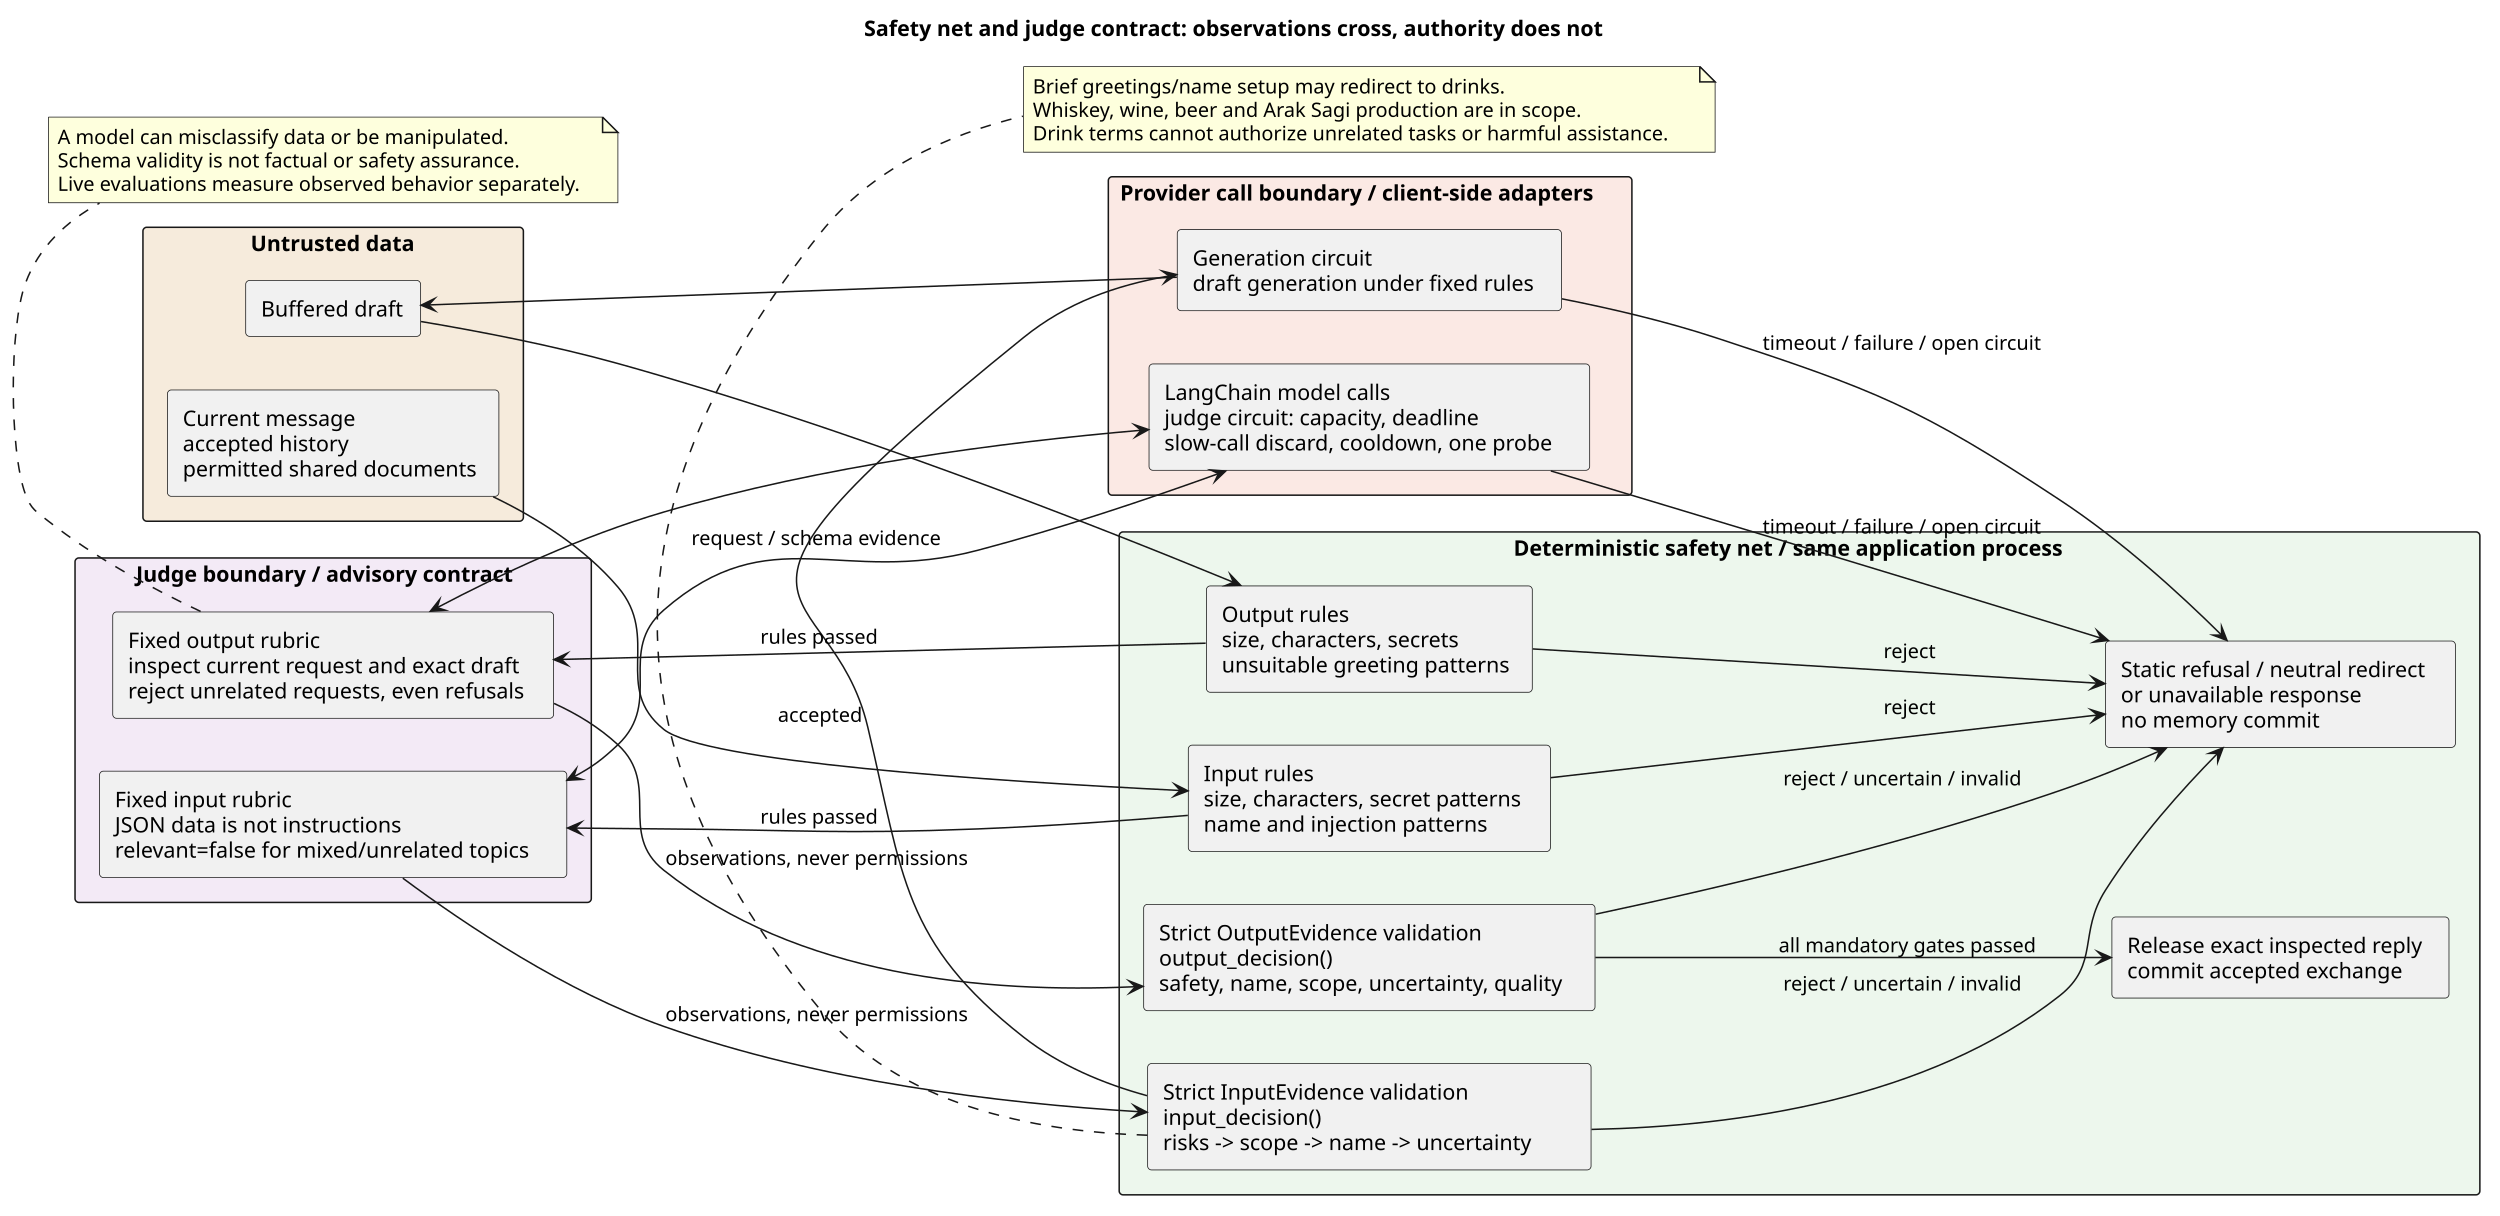
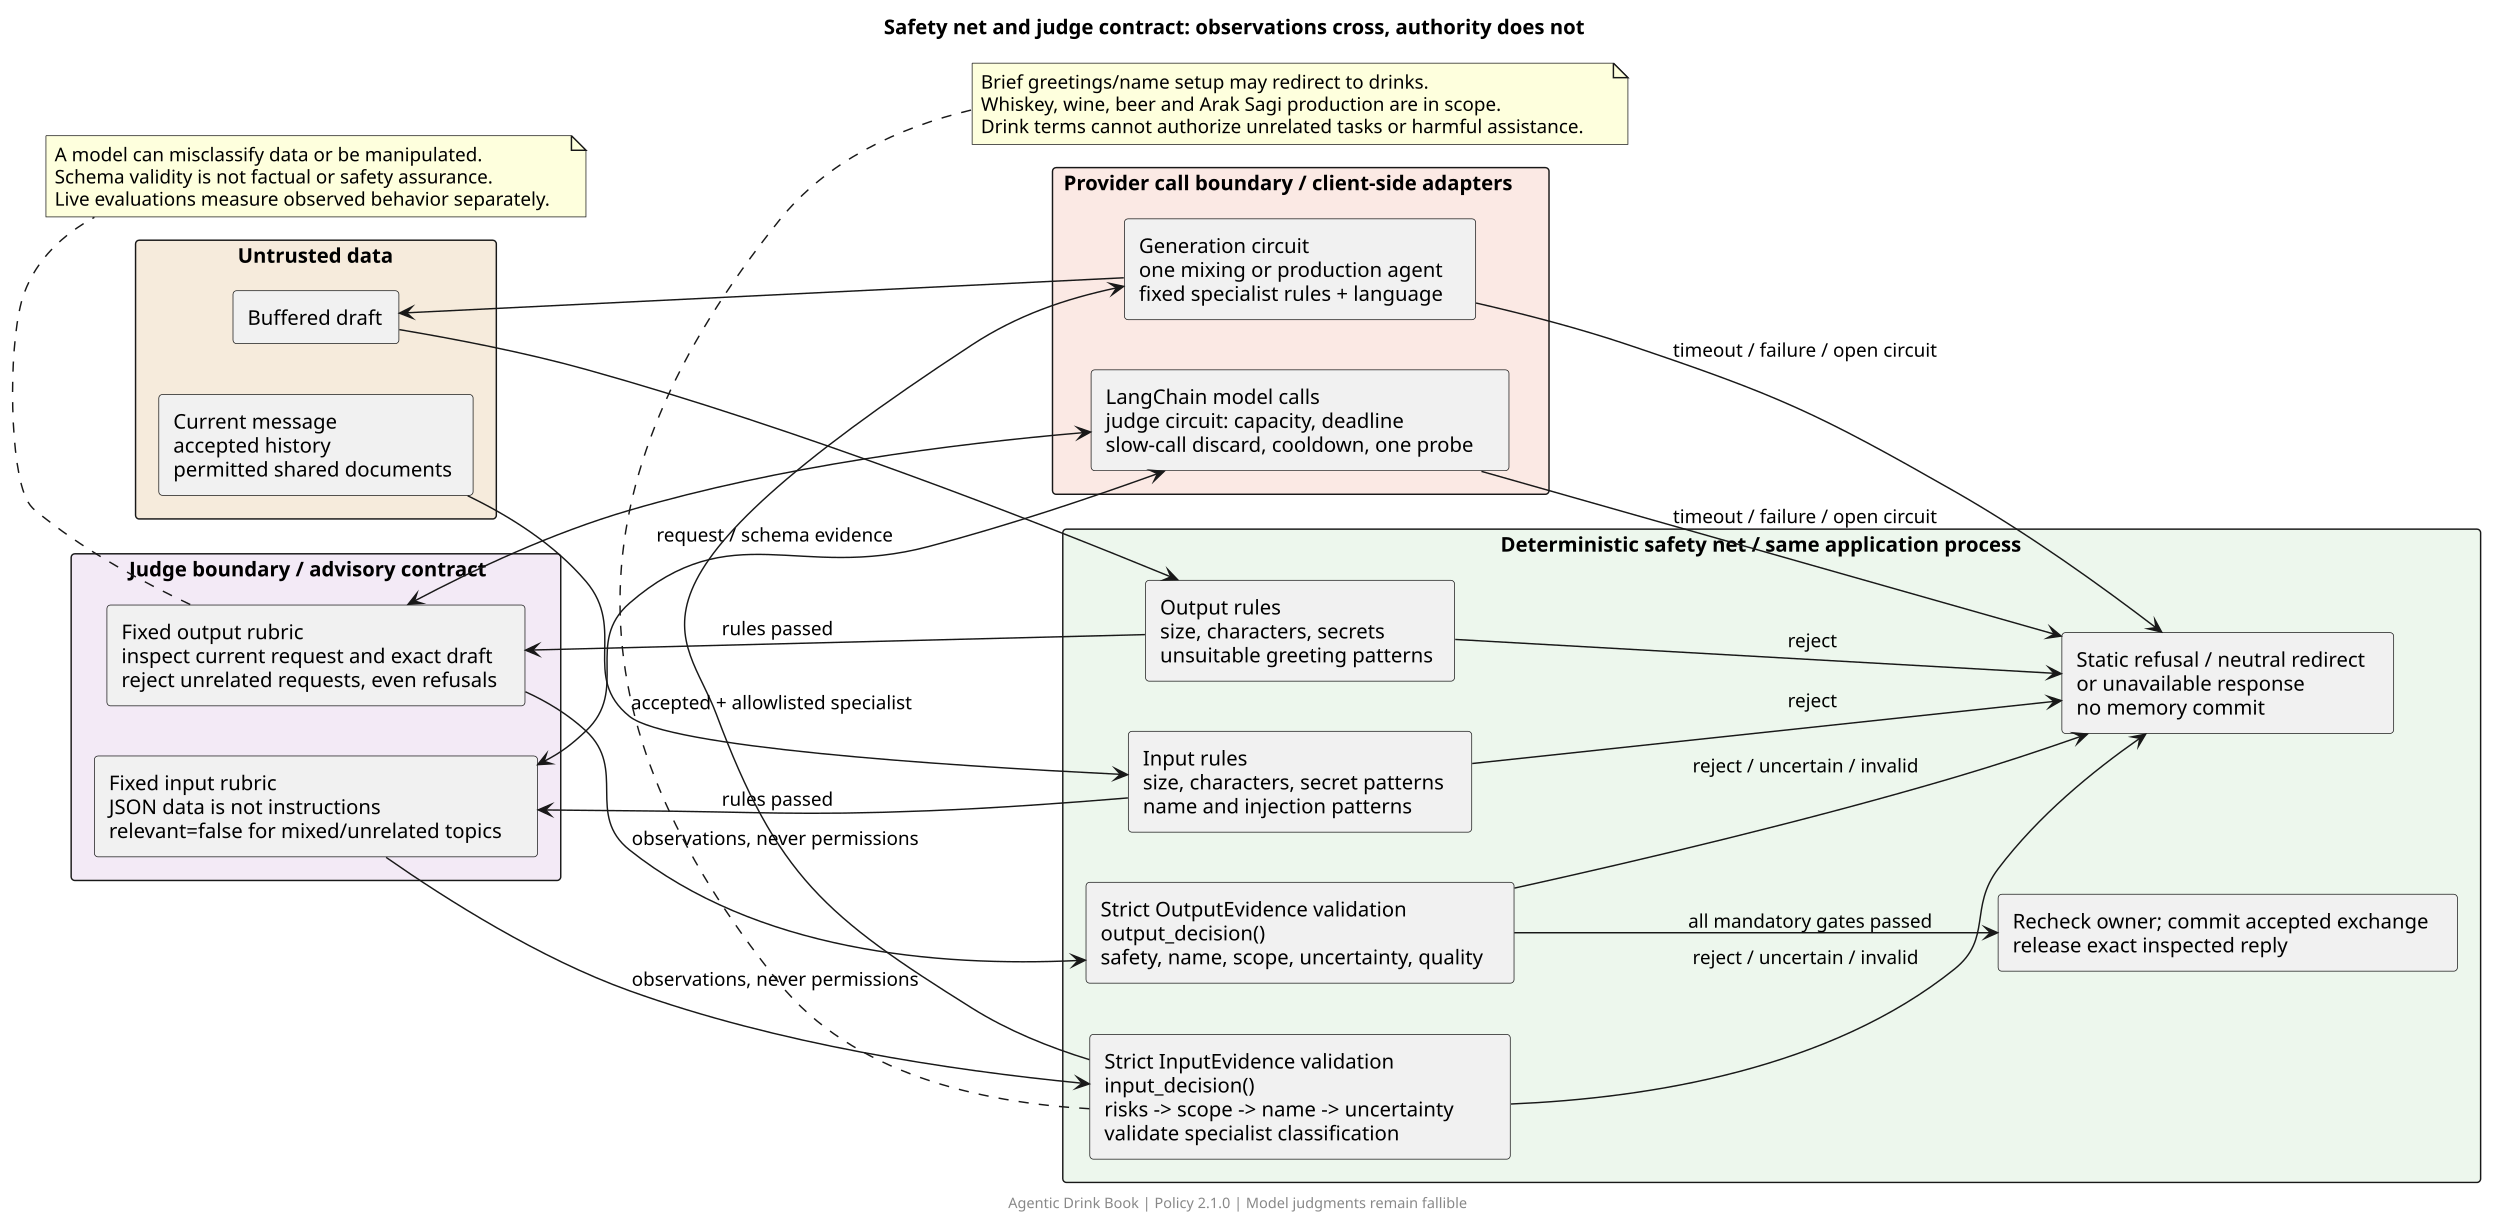
- <svg xmlns="http://www.w3.org/2000/svg" version="1.1" data-diagram-type="DESCRIPTION" style="width:1633px;height:794px;background:#FFFFFF;" width="1633px" height="794px" viewBox="0 0 1633 794" zoomAndPan="magnify" preserveAspectRatio="none" contentStyleType="text/css">
+ <svg xmlns="http://www.w3.org/2000/svg" version="1.1" data-diagram-type="DESCRIPTION" style="width:1722px;height:841px;background:#FFFFFF;" width="1722px" height="841px" viewBox="0 0 1722 841" zoomAndPan="magnify" preserveAspectRatio="none" contentStyleType="text/css" role="img" aria-labelledby="08-judge-safety-boundary-title 08-judge-safety-boundary-desc">
  <defs />
  <g font-family="sans-serif" lengthAdjust="spacing">
    <g class="title" data-source-line="1">
-       <text x="564.385" y="23.535" fill="#000" font-size="14" textLength="498.08" font-weight="700">Safety net and judge contract: observations cross, authority does not</text>
-     </g>
-     <g class="cluster" data-qualified-name="Untrusted data" id="ent0001" data-source-line="5">
-       <rect x="93.37" y="148.458" width="248.5" height="192" fill="#F6EBDC" style="stroke:#181818;stroke-width:1;" rx="2.5" ry="2.5" />
-       <text x="163.705" y="163.993" fill="#000" font-size="14" textLength="107.83" font-weight="700">Untrusted data</text>
-     </g>
-     <g class="cluster" data-qualified-name="Deterministic safety net . same application process" id="ent0004" data-source-line="9">
-       <rect x="731.05" y="347.458" width="888.8" height="433" fill="#EDF7ED" style="stroke:#181818;stroke-width:1;" rx="2.5" ry="2.5" />
-       <text x="988.648" y="362.993" fill="#000" font-size="14" textLength="373.604" font-weight="700">Deterministic safety net / same application process</text>
-     </g>
-     <g class="cluster" data-qualified-name="Judge boundary . advisory contract" id="ent0011" data-source-line="17">
-       <rect x="49.01" y="364.458" width="337.23" height="225" fill="#F3EAF6" style="stroke:#181818;stroke-width:1;" rx="2.5" ry="2.5" />
-       <text x="88.87" y="379.993" fill="#000" font-size="14" textLength="257.51" font-weight="700">Judge boundary / advisory contract</text>
-     </g>
-     <g class="cluster" data-qualified-name="Provider call boundary . client-side adapters" id="ent0014" data-source-line="21">
-       <rect x="723.96" y="115.458" width="342" height="208" fill="#FBE9E4" style="stroke:#181818;stroke-width:1;" rx="2.5" ry="2.5" />
-       <text x="731.612" y="130.993" fill="#000" font-size="14" textLength="326.696" font-weight="700">Provider call boundary / client-side adapters</text>
-     </g>
-     <g class="entity" data-qualified-name="Untrusted data.data" id="ent0002" data-source-line="6">
-       <rect x="109.37" y="254.728" width="216.499" height="69.465" fill="#F1F1F1" style="stroke:#181818;stroke-width:0.5;" rx="2.5" ry="2.5" />
-       <text x="119.37" y="278.263" fill="#000" font-size="14" textLength="115.391">Current message</text>
-       <text x="119.37" y="294.752" fill="#000" font-size="14" textLength="111.713">accepted history</text>
-       <text x="119.37" y="311.24" fill="#000" font-size="14" textLength="196.499">permitted shared documents</text>
-     </g>
-     <g class="entity" data-qualified-name="Untrusted data.draft" id="ent0003" data-source-line="7">
-       <rect x="160.49" y="183.218" width="114.261" height="36.488" fill="#F1F1F1" style="stroke:#181818;stroke-width:0.5;" rx="2.5" ry="2.5" />
-       <text x="170.49" y="206.753" fill="#000" font-size="14" textLength="94.261">Buffered draft</text>
-     </g>
-     <g class="entity" data-qualified-name="Deterministic safety net . same application process.ir" id="ent0005" data-source-line="10">
-       <rect x="776.2" y="486.728" width="236.521" height="69.465" fill="#F1F1F1" style="stroke:#181818;stroke-width:0.5;" rx="2.5" ry="2.5" />
-       <text x="786.2" y="510.263" fill="#000" font-size="14" textLength="73.288">Input rules</text>
-       <text x="786.2" y="526.752" fill="#000" font-size="14" textLength="216.521">size, characters, secret patterns</text>
-       <text x="786.2" y="543.24" fill="#000" font-size="14" textLength="190.716">name and injection patterns</text>
-     </g>
-     <g class="entity" data-qualified-name="Deterministic safety net . same application process.id" id="ent0006" data-source-line="11">
-       <rect x="749.64" y="694.728" width="289.637" height="69.465" fill="#F1F1F1" style="stroke:#181818;stroke-width:0.5;" rx="2.5" ry="2.5" />
-       <text x="759.64" y="718.263" fill="#000" font-size="14" textLength="204.613">Strict InputEvidence validation</text>
-       <text x="759.64" y="734.752" fill="#000" font-size="14" textLength="107.878">input_decision()</text>
-       <text x="759.64" y="751.24" fill="#000" font-size="14" textLength="269.637">risks -&gt; scope -&gt; name -&gt; uncertainty</text>
-     </g>
-     <g class="entity" data-qualified-name="Deterministic safety net . same application process.outr" id="ent0007" data-source-line="12">
-       <rect x="788.03" y="382.728" width="212.862" height="69.465" fill="#F1F1F1" style="stroke:#181818;stroke-width:0.5;" rx="2.5" ry="2.5" />
-       <text x="798.03" y="406.263" fill="#000" font-size="14" textLength="85.367">Output rules</text>
-       <text x="798.03" y="422.752" fill="#000" font-size="14" textLength="162.859">size, characters, secrets</text>
-       <text x="798.03" y="439.24" fill="#000" font-size="14" textLength="192.862">unsuitable greeting patterns</text>
-     </g>
-     <g class="entity" data-qualified-name="Deterministic safety net . same application process.od" id="ent0008" data-source-line="13">
-       <rect x="747.05" y="590.728" width="294.818" height="69.465" fill="#F1F1F1" style="stroke:#181818;stroke-width:0.5;" rx="2.5" ry="2.5" />
-       <text x="757.05" y="614.263" fill="#000" font-size="14" textLength="216.692">Strict OutputEvidence validation</text>
-       <text x="757.05" y="630.752" fill="#000" font-size="14" textLength="117.667">output_decision()</text>
-       <text x="757.05" y="647.24" fill="#000" font-size="14" textLength="274.818">safety, name, scope, uncertainty, quality</text>
-     </g>
-     <g class="entity" data-qualified-name="Deterministic safety net . same application process.release" id="ent0009" data-source-line="14">
-       <rect x="1379.49" y="598.968" width="220.184" height="52.977" fill="#F1F1F1" style="stroke:#181818;stroke-width:0.5;" rx="2.5" ry="2.5" />
-       <text x="1389.49" y="622.503" fill="#000" font-size="14" textLength="200.184">Release exact inspected reply</text>
-       <text x="1389.49" y="638.992" fill="#000" font-size="14" textLength="185.78">commit accepted exchange</text>
-     </g>
-     <g class="entity" data-qualified-name="Deterministic safety net . same application process.stop" id="ent0010" data-source-line="15">
-       <rect x="1375.31" y="418.728" width="228.544" height="69.465" fill="#F1F1F1" style="stroke:#181818;stroke-width:0.5;" rx="2.5" ry="2.5" />
-       <text x="1385.31" y="442.263" fill="#000" font-size="14" textLength="208.544">Static refusal / neutral redirect</text>
-       <text x="1385.31" y="458.752" fill="#000" font-size="14" textLength="161.458">or unavailable response</text>
-       <text x="1385.31" y="475.24" fill="#000" font-size="14" textLength="132.925">no memory commit</text>
-     </g>
-     <g class="entity" data-qualified-name="Judge boundary . advisory contract.ij" id="ent0012" data-source-line="18">
-       <rect x="65.01" y="503.728" width="305.223" height="69.465" fill="#F1F1F1" style="stroke:#181818;stroke-width:0.5;" rx="2.5" ry="2.5" />
-       <text x="75.01" y="527.263" fill="#000" font-size="14" textLength="121.256">Fixed input rubric</text>
-       <text x="75.01" y="543.752" fill="#000" font-size="14" textLength="194.455">JSON data is not instructions</text>
-       <text x="75.01" y="560.24" fill="#000" font-size="14" textLength="285.223">relevant=false for mixed/unrelated topics</text>
-     </g>
-     <g class="entity" data-qualified-name="Judge boundary . advisory contract.oj" id="ent0013" data-source-line="19">
-       <rect x="73.64" y="399.728" width="287.962" height="69.465" fill="#F1F1F1" style="stroke:#181818;stroke-width:0.5;" rx="2.5" ry="2.5" />
-       <text x="83.64" y="423.263" fill="#000" font-size="14" textLength="131.045">Fixed output rubric</text>
-       <text x="83.64" y="439.752" fill="#000" font-size="14" textLength="265.692">inspect current request and exact draft</text>
-       <text x="83.64" y="456.24" fill="#000" font-size="14" textLength="267.962">reject unrelated requests, even refusals</text>
-     </g>
-     <g class="entity" data-qualified-name="Provider call boundary . client-side adapters.calls" id="ent0015" data-source-line="22">
-       <rect x="750.55" y="237.728" width="287.825" height="69.465" fill="#F1F1F1" style="stroke:#181818;stroke-width:0.5;" rx="2.5" ry="2.5" />
-       <text x="760.55" y="261.263" fill="#000" font-size="14" textLength="152.776">LangChain model calls</text>
-       <text x="760.55" y="277.752" fill="#000" font-size="14" textLength="215.476">judge circuit: capacity, deadline</text>
-       <text x="760.55" y="294.24" fill="#000" font-size="14" textLength="267.825">slow-call discard, cooldown, one probe</text>
-     </g>
-     <g class="entity" data-qualified-name="Provider call boundary . client-side adapters.generation" id="ent0016" data-source-line="23">
-       <rect x="768.99" y="149.968" width="250.932" height="52.977" fill="#F1F1F1" style="stroke:#181818;stroke-width:0.5;" rx="2.5" ry="2.5" />
-       <text x="778.99" y="173.503" fill="#000" font-size="14" textLength="120.955">Generation circuit</text>
-       <text x="778.99" y="189.992" fill="#000" font-size="14" textLength="230.932">draft generation under fixed rules</text>
-     </g>
-     <g class="entity" data-qualified-name="GMN34" id="ent0035" data-source-line="43">
-       <path d="M668.61,43.488 L668.61,99.42 L1120.311,99.42 L1120.311,53.488 L1110.311,43.488 L668.61,43.488" style="stroke:#181818;stroke-width:0.5;" fill="#FEFFDD" />
-       <path d="M1110.311,43.488 L1110.311,53.488 L1120.311,53.488 L1110.311,43.488" style="stroke:#181818;stroke-width:1;" fill="#FEFFDD" />
-       <text x="674.61" y="61.057" fill="#000" font-size="13" textLength="320.22">Brief greetings/name setup may redirect to drinks.</text>
-       <text x="674.61" y="76.367" fill="#000" font-size="13" textLength="373.509">Whiskey, wine, beer and Arak Sagi production are in scope.</text>
-       <text x="674.61" y="91.678" fill="#000" font-size="13" textLength="430.701">Drink terms cannot authorize unrelated tasks or harmful assistance.</text>
-     </g>
-     <g class="entity" data-qualified-name="GMN37" id="ent0038" data-source-line="48">
-       <path d="M31.64,76.488 L31.64,132.42 L403.608,132.42 L403.608,86.488 L393.608,76.488 L31.64,76.488" style="stroke:#181818;stroke-width:0.5;" fill="#FEFFDD" />
-       <path d="M393.608,76.488 L393.608,86.488 L403.608,86.488 L393.608,76.488" style="stroke:#181818;stroke-width:1;" fill="#FEFFDD" />
-       <text x="37.64" y="94.057" fill="#000" font-size="13" textLength="306.535">A model can misclassify data or be manipulated.</text>
-       <text x="37.64" y="109.367" fill="#000" font-size="13" textLength="313.752">Schema validity is not factual or safety assurance.</text>
-       <text x="37.64" y="124.678" fill="#000" font-size="13" textLength="350.968">Live evaluations measure observed behavior separately.</text>
-     </g>
-     <g class="link" data-entity-1="ent0002" data-entity-2="ent0005" id="lnk17" data-source-line="25" data-link-type="dependency">
-       <path d="M322.14,324.488 C351.83,338.808 381.98,358.108 403.61,383.458 C431.8,416.498 399.79,449.208 433.61,476.458 C459.77,497.528 643.566,510.041 770.966,516.351" style="stroke:#181818;stroke-width:1;" fill="none" id="data-to-ir" />
-       <polygon points="775.96,516.598,767.169,512.158,770.966,516.351,766.773,520.148,775.96,516.598" fill="#181818" style="stroke:#181818;stroke-width:1;stroke-linejoin:miter;stroke-miterlimit:10;" />
-     </g>
-     <g class="link" data-entity-1="ent0005" data-entity-2="ent0012" id="lnk18" data-source-line="26" data-link-type="dependency">
-       <path d="M775.89,532.618 C732.76,536.198 683.51,539.698 638.61,541.458 C547.57,545.028 524.72,542.098 433.61,541.458 C413.27,541.318 396.84,541.157 375.72,540.907" style="stroke:#181818;stroke-width:1;" fill="none" id="ir-to-ij" />
-       <polygon points="370.72,540.848,379.672,544.955,375.72,540.907,379.767,536.955,370.72,540.848" fill="#181818" style="stroke:#181818;stroke-width:1;stroke-linejoin:miter;stroke-miterlimit:10;" />
-       <text x="496.61" y="538.027" fill="#000" font-size="13" textLength="79.168">rules passed</text>
-     </g>
-     <g class="link" data-entity-1="ent0012" data-entity-2="ent0015" id="lnk19" data-source-line="27" data-link-type="dependency">
-       <path d="M374.767,507.394 C386.897,501.094 393.8,495.748 403.61,486.458 C433.61,458.048 402.41,425.548 433.61,398.458 C503.63,337.648 548.94,383.168 638.61,359.458 C693.07,345.058 748.026,326.634 795.916,309.374" style="stroke:#181818;stroke-width:1;" fill="none" id="ij-calls" />
-       <polygon points="370.33,509.698,380.161,509.1,374.767,507.394,376.473,502,370.33,509.698" fill="#181818" style="stroke:#181818;stroke-width:1;stroke-linejoin:miter;stroke-miterlimit:10;" />
-       <polygon points="800.62,307.678,790.797,306.967,795.916,309.374,793.509,314.493,800.62,307.678" fill="#181818" style="stroke:#181818;stroke-width:1;stroke-linejoin:miter;stroke-miterlimit:10;" />
-       <text x="451.61" y="356.027" fill="#000" font-size="13" textLength="169.736">request / schema evidence</text>
-     </g>
-     <g class="link" data-entity-1="ent0012" data-entity-2="ent0006" id="lnk20" data-source-line="28" data-link-type="dependency">
-       <path d="M263.12,573.638 C304.7,604.528 369.79,647.948 433.61,670.458 C535.42,706.368 651.779,720.544 744.259,726.184" style="stroke:#181818;stroke-width:1;" fill="none" id="ij-to-id" />
-       <polygon points="749.25,726.488,740.51,721.948,744.259,726.184,740.023,729.933,749.25,726.488" fill="#181818" style="stroke:#181818;stroke-width:1;stroke-linejoin:miter;stroke-miterlimit:10;" />
-       <text x="434.61" y="667.027" fill="#000" font-size="13" textLength="203.836">observations, never permissions</text>
-     </g>
-     <g class="link" data-entity-1="ent0006" data-entity-2="ent0016" id="lnk21" data-source-line="29" data-link-type="dependency">
-       <path d="M749.23,715.698 C720.39,707.788 691.87,695.718 668.61,677.458 C589.39,615.248 590.08,572.968 566.83,474.958 C542.23,371.238 433.4,410.338 668.61,220.458 C696.74,197.748 728.275,186.464 763.675,180.244" style="stroke:#181818;stroke-width:1;" fill="none" id="id-to-generation" />
-       <polygon points="768.6,179.378,759.044,176.996,763.675,180.244,760.428,184.875,768.6,179.378" fill="#181818" style="stroke:#181818;stroke-width:1;stroke-linejoin:miter;stroke-miterlimit:10;" />
-       <text x="508.11" y="471.527" fill="#000" font-size="13" textLength="56.208">accepted</text>
-     </g>
-     <g class="link" data-entity-1="ent0016" data-entity-2="ent0003" id="lnk22" data-source-line="30" data-link-type="dependency">
-       <path d="M768.73,181.078 C621.49,186.538 388.017,195.183 279.997,199.183" style="stroke:#181818;stroke-width:1;" fill="none" id="generation-to-draft" />
-       <polygon points="275,199.368,284.142,203.032,279.997,199.183,283.846,195.038,275,199.368" fill="#181818" style="stroke:#181818;stroke-width:1;stroke-linejoin:miter;stroke-miterlimit:10;" />
-     </g>
-     <g class="link" data-entity-1="ent0003" data-entity-2="ent0007" id="lnk23" data-source-line="31" data-link-type="dependency">
-       <path d="M275.02,210.028 C311.95,216.218 361.06,225.588 403.61,237.458 C549.56,278.198 709.267,340.623 805.657,380.343" style="stroke:#181818;stroke-width:1;" fill="none" id="draft-to-outr" />
-       <polygon points="810.28,382.248,803.483,375.121,805.657,380.343,800.435,382.518,810.28,382.248" fill="#181818" style="stroke:#181818;stroke-width:1;stroke-linejoin:miter;stroke-miterlimit:10;" />
-     </g>
-     <g class="link" data-entity-1="ent0007" data-entity-2="ent0013" id="lnk24" data-source-line="32" data-link-type="dependency">
-       <path d="M787.54,420.128 C672.84,423.018 494.218,427.512 366.738,430.722" style="stroke:#181818;stroke-width:1;" fill="none" id="outr-to-oj" />
-       <polygon points="361.74,430.848,370.838,434.62,366.738,430.722,370.636,426.623,361.74,430.848" fill="#181818" style="stroke:#181818;stroke-width:1;stroke-linejoin:miter;stroke-miterlimit:10;" />
-       <text x="496.61" y="420.507" fill="#000" font-size="13" textLength="79.168">rules passed</text>
-     </g>
-     <g class="link" data-entity-1="ent0013" data-entity-2="ent0015" id="lnk25" data-source-line="33" data-link-type="dependency">
-       <path d="M285.525,396.93 C327.405,374.89 380.08,350.128 433.61,334.458 C537.21,304.138 653.369,288.999 745.299,281.049" style="stroke:#181818;stroke-width:1;" fill="none" id="oj-calls" />
-       <polygon points="281.1,399.258,290.927,398.607,285.525,396.93,287.202,391.527,281.1,399.258" fill="#181818" style="stroke:#181818;stroke-width:1;stroke-linejoin:miter;stroke-miterlimit:10;" />
-       <polygon points="750.28,280.618,740.969,277.409,745.299,281.049,741.658,285.379,750.28,280.618" fill="#181818" style="stroke:#181818;stroke-width:1;stroke-linejoin:miter;stroke-miterlimit:10;" />
-     </g>
-     <g class="link" data-entity-1="ent0013" data-entity-2="ent0008" id="lnk26" data-source-line="34" data-link-type="dependency">
-       <path d="M361.88,459.478 C377.15,466.408 391.49,475.238 403.61,486.458 C432.08,512.828 403.23,544.308 433.61,568.458 C520.74,637.728 643.045,648.995 741.615,644.515" style="stroke:#181818;stroke-width:1;" fill="none" id="oj-to-od" />
-       <polygon points="746.61,644.288,737.438,640.701,741.615,644.515,737.801,648.693,746.61,644.288" fill="#181818" style="stroke:#181818;stroke-width:1;stroke-linejoin:miter;stroke-miterlimit:10;" />
-       <text x="434.61" y="565.027" fill="#000" font-size="13" textLength="203.836">observations, never permissions</text>
-     </g>
-     <g class="link" data-entity-1="ent0008" data-entity-2="ent0009" id="lnk27" data-source-line="35" data-link-type="dependency">
-       <path d="M1042.07,625.458 C1146.36,625.458 1279.22,625.458 1374.02,625.458" style="stroke:#181818;stroke-width:1;" fill="none" id="od-to-release" />
-       <polygon points="1379.02,625.458,1370.02,621.458,1374.02,625.458,1370.02,629.458,1379.02,625.458" fill="#181818" style="stroke:#181818;stroke-width:1;stroke-linejoin:miter;stroke-miterlimit:10;" />
-       <text x="1161.81" y="622.027" fill="#000" font-size="13" textLength="172.796">all mandatory gates passed</text>
-     </g>
-     <g class="link" data-entity-1="ent0005" data-entity-2="ent0010" id="lnk28" data-source-line="36" data-link-type="dependency">
-       <path d="M1012.99,507.978 C1118.11,495.928 1266.212,478.947 1370.082,467.047" style="stroke:#181818;stroke-width:1;" fill="none" id="ir-to-stop" />
-       <polygon points="1375.05,466.478,1365.653,463.529,1370.082,467.047,1366.564,471.477,1375.05,466.478" fill="#181818" style="stroke:#181818;stroke-width:1;stroke-linejoin:miter;stroke-miterlimit:10;" />
-       <text x="1230.31" y="466.457" fill="#000" font-size="13" textLength="35.28">reject</text>
-     </g>
-     <g class="link" data-entity-1="ent0006" data-entity-2="ent0010" id="lnk29" data-source-line="37" data-link-type="dependency">
-       <path d="M1039.55,737.738 C1135.57,735.808 1259.43,718.108 1345.31,650.458 C1371.58,629.768 1357.34,609.658 1375.31,581.458 C1397.15,547.168 1424.555,516.494 1448.565,492.064" style="stroke:#181818;stroke-width:1;" fill="none" id="id-to-stop" />
-       <polygon points="1452.07,488.498,1442.909,492.113,1448.565,492.064,1448.614,497.721,1452.07,488.498" fill="#181818" style="stroke:#181818;stroke-width:1;stroke-linejoin:miter;stroke-miterlimit:10;" />
-       <text x="1164.81" y="647.027" fill="#000" font-size="13" textLength="166.023">reject / uncertain / invalid</text>
-     </g>
-     <g class="link" data-entity-1="ent0007" data-entity-2="ent0010" id="lnk30" data-source-line="38" data-link-type="dependency">
-       <path d="M1001.16,423.878 C1106.32,430.258 1262.159,439.715 1369.999,446.265" style="stroke:#181818;stroke-width:1;" fill="none" id="outr-to-stop" />
-       <polygon points="1374.99,446.568,1366.249,442.03,1369.999,446.265,1365.764,450.015,1374.99,446.568" fill="#181818" style="stroke:#181818;stroke-width:1;stroke-linejoin:miter;stroke-miterlimit:10;" />
-       <text x="1230.31" y="429.867" fill="#000" font-size="13" textLength="35.28">reject</text>
-     </g>
-     <g class="link" data-entity-1="ent0008" data-entity-2="ent0010" id="lnk31" data-source-line="39" data-link-type="dependency">
-       <path d="M1042.3,597.138 C1131.18,578.218 1246.14,550.558 1345.31,516.458 C1368.44,508.508 1388.439,500.386 1410.579,490.566" style="stroke:#181818;stroke-width:1;" fill="none" id="od-to-stop" />
-       <polygon points="1415.15,488.538,1405.301,488.531,1410.579,490.566,1408.545,495.844,1415.15,488.538" fill="#181818" style="stroke:#181818;stroke-width:1;stroke-linejoin:miter;stroke-miterlimit:10;" />
-       <text x="1164.81" y="513.027" fill="#000" font-size="13" textLength="166.023">reject / uncertain / invalid</text>
-     </g>
-     <g class="link" data-entity-1="ent0015" data-entity-2="ent0010" id="lnk32" data-source-line="40" data-link-type="dependency">
-       <path d="M1013.01,307.618 C1103.84,334.878 1232.64,373.738 1345.31,408.458 C1355.65,411.648 1361.627,413.488 1372.387,416.848" style="stroke:#181818;stroke-width:1;" fill="none" id="calls-to-stop" />
-       <polygon points="1377.16,418.338,1369.761,411.837,1372.387,416.848,1367.377,419.474,1377.16,418.338" fill="#181818" style="stroke:#181818;stroke-width:1;stroke-linejoin:miter;stroke-miterlimit:10;" />
-       <text x="1151.31" y="348.517" fill="#000" font-size="13" textLength="193.781">timeout / failure / open circuit</text>
-     </g>
-     <g class="link" data-entity-1="ent0016" data-entity-2="ent0010" id="lnk33" data-source-line="41" data-link-type="dependency">
-       <path d="M1020.28,195.198 C1053.23,201.688 1088.46,210.018 1120.31,220.458 C1225.35,254.888 1253.01,265.618 1345.31,326.458 C1385.97,353.258 1423.455,387.463 1451.125,414.823" style="stroke:#181818;stroke-width:1;" fill="none" id="generation-to-stop" />
-       <polygon points="1454.68,418.338,1451.093,409.166,1451.125,414.823,1445.468,414.855,1454.68,418.338" fill="#181818" style="stroke:#181818;stroke-width:1;stroke-linejoin:miter;stroke-miterlimit:10;" />
-       <text x="1151.31" y="228.527" fill="#000" font-size="13" textLength="193.781">timeout / failure / open circuit</text>
-     </g>
-     <g class="link" data-entity-1="ent0006" data-entity-2="ent0035" id="lnk36" data-source-line="43" data-link-type="association">
-       <path d="M749.48,741.528 C673.82,739.218 586.71,721.318 536.11,659.958 C392.46,485.768 395.04,328.238 536.11,151.958 C568.78,111.138 617.29,88.208 668.13,75.898" style="stroke:#181818;stroke-width:1;stroke-dasharray:7,7;" fill="none" id="id-GMN34" />
-     </g>
-     <g class="link" data-entity-1="ent0013" data-entity-2="ent0038" id="lnk39" data-source-line="48" data-link-type="association">
-       <path d="M131.04,399.398 C98.19,383.928 61.53,363.898 31.64,340.458 C23.58,334.138 20.19,332.568 16.64,322.958 C6,294.198 6,213.718 16.64,184.958 C25.38,161.338 43.31,144.568 65.02,132.678" style="stroke:#181818;stroke-width:1;stroke-dasharray:7,7;" fill="none" id="oj-GMN37" />
+       <text x="608.785" y="23.535" fill="#000" font-size="14" textLength="498.08" font-weight="700">Safety net and judge contract: observations cross, authority does not</text>
+     </g>
+     <g class="cluster" data-qualified-name="Untrusted data" id="08-judge-safety-boundary-ent0001" data-source-line="5">
+       <rect x="93.37" y="165.458" width="248.5" height="192" fill="#F6EBDC" style="stroke:#181818;stroke-width:1;" rx="2.5" ry="2.5" />
+       <text x="163.705" y="180.993" fill="#000" font-size="14" textLength="107.83" font-weight="700">Untrusted data</text>
+     </g>
+     <g class="cluster" data-qualified-name="Deterministic safety net . same application process" id="08-judge-safety-boundary-ent0004" data-source-line="9">
+       <rect x="732.05" y="364.458" width="976.6" height="450" fill="#EDF7ED" style="stroke:#181818;stroke-width:1;" rx="2.5" ry="2.5" />
+       <text x="1033.548" y="379.993" fill="#000" font-size="14" textLength="373.604" font-weight="700">Deterministic safety net / same application process</text>
+     </g>
+     <g class="cluster" data-qualified-name="Judge boundary . advisory contract" id="08-judge-safety-boundary-ent0011" data-source-line="17">
+       <rect x="49.01" y="381.458" width="337.23" height="225" fill="#F3EAF6" style="stroke:#181818;stroke-width:1;" rx="2.5" ry="2.5" />
+       <text x="88.87" y="396.993" fill="#000" font-size="14" textLength="257.51" font-weight="700">Judge boundary / advisory contract</text>
+     </g>
+     <g class="cluster" data-qualified-name="Provider call boundary . client-side adapters" id="08-judge-safety-boundary-ent0014" data-source-line="21">
+       <rect x="724.96" y="115.458" width="342" height="225" fill="#FBE9E4" style="stroke:#181818;stroke-width:1;" rx="2.5" ry="2.5" />
+       <text x="732.612" y="130.993" fill="#000" font-size="14" textLength="326.696" font-weight="700">Provider call boundary / client-side adapters</text>
+     </g>
+     <g class="entity" data-qualified-name="Untrusted data.data" id="08-judge-safety-boundary-ent0002" data-source-line="6">
+       <rect x="109.37" y="271.728" width="216.499" height="69.465" fill="#F1F1F1" style="stroke:#181818;stroke-width:0.5;" rx="2.5" ry="2.5" />
+       <text x="119.37" y="295.263" fill="#000" font-size="14" textLength="115.391">Current message</text>
+       <text x="119.37" y="311.752" fill="#000" font-size="14" textLength="111.713">accepted history</text>
+       <text x="119.37" y="328.24" fill="#000" font-size="14" textLength="196.499">permitted shared documents</text>
+     </g>
+     <g class="entity" data-qualified-name="Untrusted data.draft" id="08-judge-safety-boundary-ent0003" data-source-line="7">
+       <rect x="160.49" y="200.218" width="114.261" height="36.488" fill="#F1F1F1" style="stroke:#181818;stroke-width:0.5;" rx="2.5" ry="2.5" />
+       <text x="170.49" y="223.753" fill="#000" font-size="14" textLength="94.261">Buffered draft</text>
+     </g>
+     <g class="entity" data-qualified-name="Deterministic safety net . same application process.ir" id="08-judge-safety-boundary-ent0005" data-source-line="10">
+       <rect x="777.2" y="503.728" width="236.521" height="69.465" fill="#F1F1F1" style="stroke:#181818;stroke-width:0.5;" rx="2.5" ry="2.5" />
+       <text x="787.2" y="527.263" fill="#000" font-size="14" textLength="73.288">Input rules</text>
+       <text x="787.2" y="543.752" fill="#000" font-size="14" textLength="216.521">size, characters, secret patterns</text>
+       <text x="787.2" y="560.24" fill="#000" font-size="14" textLength="190.716">name and injection patterns</text>
+     </g>
+     <g class="entity" data-qualified-name="Deterministic safety net . same application process.id" id="08-judge-safety-boundary-ent0006" data-source-line="11">
+       <rect x="750.64" y="712.478" width="289.637" height="85.953" fill="#F1F1F1" style="stroke:#181818;stroke-width:0.5;" rx="2.5" ry="2.5" />
+       <text x="760.64" y="736.013" fill="#000" font-size="14" textLength="204.613">Strict InputEvidence validation</text>
+       <text x="760.64" y="752.502" fill="#000" font-size="14" textLength="107.878">input_decision()</text>
+       <text x="760.64" y="768.99" fill="#000" font-size="14" textLength="269.637">risks -&gt; scope -&gt; name -&gt; uncertainty</text>
+       <text x="760.64" y="785.478" fill="#000" font-size="14" textLength="212.611">validate specialist classification</text>
+     </g>
+     <g class="entity" data-qualified-name="Deterministic safety net . same application process.outr" id="08-judge-safety-boundary-ent0007" data-source-line="12">
+       <rect x="789.03" y="399.728" width="212.862" height="69.465" fill="#F1F1F1" style="stroke:#181818;stroke-width:0.5;" rx="2.5" ry="2.5" />
+       <text x="799.03" y="423.263" fill="#000" font-size="14" textLength="85.367">Output rules</text>
+       <text x="799.03" y="439.752" fill="#000" font-size="14" textLength="162.859">size, characters, secrets</text>
+       <text x="799.03" y="456.24" fill="#000" font-size="14" textLength="192.862">unsuitable greeting patterns</text>
+     </g>
+     <g class="entity" data-qualified-name="Deterministic safety net . same application process.od" id="08-judge-safety-boundary-ent0008" data-source-line="13">
+       <rect x="748.05" y="607.728" width="294.818" height="69.465" fill="#F1F1F1" style="stroke:#181818;stroke-width:0.5;" rx="2.5" ry="2.5" />
+       <text x="758.05" y="631.263" fill="#000" font-size="14" textLength="216.692">Strict OutputEvidence validation</text>
+       <text x="758.05" y="647.752" fill="#000" font-size="14" textLength="117.667">output_decision()</text>
+       <text x="758.05" y="664.24" fill="#000" font-size="14" textLength="274.818">safety, name, scope, uncertainty, quality</text>
+     </g>
+     <g class="entity" data-qualified-name="Deterministic safety net . same application process.release" id="08-judge-safety-boundary-ent0009" data-source-line="14">
+       <rect x="1376.31" y="615.968" width="316.338" height="52.977" fill="#F1F1F1" style="stroke:#181818;stroke-width:0.5;" rx="2.5" ry="2.5" />
+       <text x="1386.31" y="639.503" fill="#000" font-size="14" textLength="296.338">Recheck owner; commit accepted exchange</text>
+       <text x="1386.31" y="655.992" fill="#000" font-size="14" textLength="197.06">release exact inspected reply</text>
+     </g>
+     <g class="entity" data-qualified-name="Deterministic safety net . same application process.stop" id="08-judge-safety-boundary-ent0010" data-source-line="15">
+       <rect x="1420.21" y="435.728" width="228.544" height="69.465" fill="#F1F1F1" style="stroke:#181818;stroke-width:0.5;" rx="2.5" ry="2.5" />
+       <text x="1430.21" y="459.263" fill="#000" font-size="14" textLength="208.544">Static refusal / neutral redirect</text>
+       <text x="1430.21" y="475.752" fill="#000" font-size="14" textLength="161.458">or unavailable response</text>
+       <text x="1430.21" y="492.24" fill="#000" font-size="14" textLength="132.925">no memory commit</text>
+     </g>
+     <g class="entity" data-qualified-name="Judge boundary . advisory contract.ij" id="08-judge-safety-boundary-ent0012" data-source-line="18">
+       <rect x="65.01" y="520.728" width="305.223" height="69.465" fill="#F1F1F1" style="stroke:#181818;stroke-width:0.5;" rx="2.5" ry="2.5" />
+       <text x="75.01" y="544.263" fill="#000" font-size="14" textLength="121.256">Fixed input rubric</text>
+       <text x="75.01" y="560.752" fill="#000" font-size="14" textLength="194.455">JSON data is not instructions</text>
+       <text x="75.01" y="577.24" fill="#000" font-size="14" textLength="285.223">relevant=false for mixed/unrelated topics</text>
+     </g>
+     <g class="entity" data-qualified-name="Judge boundary . advisory contract.oj" id="08-judge-safety-boundary-ent0013" data-source-line="19">
+       <rect x="73.64" y="416.728" width="287.962" height="69.465" fill="#F1F1F1" style="stroke:#181818;stroke-width:0.5;" rx="2.5" ry="2.5" />
+       <text x="83.64" y="440.263" fill="#000" font-size="14" textLength="131.045">Fixed output rubric</text>
+       <text x="83.64" y="456.752" fill="#000" font-size="14" textLength="265.692">inspect current request and exact draft</text>
+       <text x="83.64" y="473.24" fill="#000" font-size="14" textLength="267.962">reject unrelated requests, even refusals</text>
+     </g>
+     <g class="entity" data-qualified-name="Provider call boundary . client-side adapters.calls" id="08-judge-safety-boundary-ent0015" data-source-line="22">
+       <rect x="751.55" y="254.728" width="287.825" height="69.465" fill="#F1F1F1" style="stroke:#181818;stroke-width:0.5;" rx="2.5" ry="2.5" />
+       <text x="761.55" y="278.263" fill="#000" font-size="14" textLength="152.776">LangChain model calls</text>
+       <text x="761.55" y="294.752" fill="#000" font-size="14" textLength="215.476">judge circuit: capacity, deadline</text>
+       <text x="761.55" y="311.24" fill="#000" font-size="14" textLength="267.825">slow-call discard, cooldown, one probe</text>
+     </g>
+     <g class="entity" data-qualified-name="Provider call boundary . client-side adapters.generation" id="08-judge-safety-boundary-ent0016" data-source-line="23">
+       <rect x="774.48" y="150.728" width="241.949" height="69.465" fill="#F1F1F1" style="stroke:#181818;stroke-width:0.5;" rx="2.5" ry="2.5" />
+       <text x="784.48" y="174.263" fill="#000" font-size="14" textLength="120.955">Generation circuit</text>
+       <text x="784.48" y="190.752" fill="#000" font-size="14" textLength="216.87">one mixing or production agent</text>
+       <text x="784.48" y="207.24" fill="#000" font-size="14" textLength="221.949">fixed specialist rules + language</text>
+     </g>
+     <g class="entity" data-qualified-name="GMN34" id="08-judge-safety-boundary-ent0035" data-source-line="43">
+       <path d="M669.61,43.488 L669.61,99.42 L1121.311,99.42 L1121.311,53.488 L1111.311,43.488 L669.61,43.488" style="stroke:#181818;stroke-width:0.5;" fill="#FEFFDD" />
+       <path d="M1111.311,43.488 L1111.311,53.488 L1121.311,53.488 L1111.311,43.488" style="stroke:#181818;stroke-width:1;" fill="#FEFFDD" />
+       <text x="675.61" y="61.057" fill="#000" font-size="13" textLength="320.22">Brief greetings/name setup may redirect to drinks.</text>
+       <text x="675.61" y="76.367" fill="#000" font-size="13" textLength="373.509">Whiskey, wine, beer and Arak Sagi production are in scope.</text>
+       <text x="675.61" y="91.678" fill="#000" font-size="13" textLength="430.701">Drink terms cannot authorize unrelated tasks or harmful assistance.</text>
+     </g>
+     <g class="entity" data-qualified-name="GMN37" id="08-judge-safety-boundary-ent0038" data-source-line="48">
+       <path d="M31.64,93.488 L31.64,149.42 L403.608,149.42 L403.608,103.488 L393.608,93.488 L31.64,93.488" style="stroke:#181818;stroke-width:0.5;" fill="#FEFFDD" />
+       <path d="M393.608,93.488 L393.608,103.488 L403.608,103.488 L393.608,93.488" style="stroke:#181818;stroke-width:1;" fill="#FEFFDD" />
+       <text x="37.64" y="111.057" fill="#000" font-size="13" textLength="306.535">A model can misclassify data or be manipulated.</text>
+       <text x="37.64" y="126.367" fill="#000" font-size="13" textLength="313.752">Schema validity is not factual or safety assurance.</text>
+       <text x="37.64" y="141.678" fill="#000" font-size="13" textLength="350.968">Live evaluations measure observed behavior separately.</text>
+     </g>
+     <g class="link" data-entity-1="ent0002" data-entity-2="ent0005" id="08-judge-safety-boundary-lnk17" data-source-line="25" data-link-type="dependency">
+       <path d="M322.14,341.488 C351.83,355.808 381.98,375.108 403.61,400.458 C431.8,433.498 399.78,466.218 433.61,493.458 C459.82,514.578 644.036,527.072 771.716,533.372" style="stroke:#181818;stroke-width:1;" fill="none" id="08-judge-safety-boundary-data-to-ir" />
+       <polygon points="776.71,533.618,767.918,529.18,771.716,533.372,767.524,537.17,776.71,533.618" fill="#181818" style="stroke:#181818;stroke-width:1;stroke-linejoin:miter;stroke-miterlimit:10;" />
+     </g>
+     <g class="link" data-entity-1="ent0005" data-entity-2="ent0012" id="08-judge-safety-boundary-lnk18" data-source-line="26" data-link-type="dependency">
+       <path d="M776.89,549.618 C733.76,553.198 684.51,556.698 639.61,558.458 C548.12,562.038 525.16,559.098 433.61,558.458 C413.27,558.318 396.84,558.157 375.72,557.907" style="stroke:#181818;stroke-width:1;" fill="none" id="08-judge-safety-boundary-ir-to-ij" />
+       <polygon points="370.72,557.848,379.672,561.955,375.72,557.907,379.767,553.955,370.72,557.848" fill="#181818" style="stroke:#181818;stroke-width:1;stroke-linejoin:miter;stroke-miterlimit:10;" />
+       <text x="497.11" y="555.027" fill="#000" font-size="13" textLength="79.168">rules passed</text>
+     </g>
+     <g class="link" data-entity-1="ent0012" data-entity-2="ent0015" id="08-judge-safety-boundary-lnk19" data-source-line="27" data-link-type="dependency">
+       <path d="M374.767,524.394 C386.897,518.094 393.8,512.748 403.61,503.458 C433.61,475.048 402.4,442.538 433.61,415.458 C503.99,354.388 549.51,400.238 639.61,376.458 C694.19,362.048 749.276,343.574 797.226,326.284" style="stroke:#181818;stroke-width:1;" fill="none" id="08-judge-safety-boundary-ij-calls" />
+       <polygon points="370.33,526.698,380.161,526.1,374.767,524.394,376.473,519,370.33,526.698" fill="#181818" style="stroke:#181818;stroke-width:1;stroke-linejoin:miter;stroke-miterlimit:10;" />
+       <polygon points="801.93,324.588,792.107,323.878,797.226,326.284,794.82,331.404,801.93,324.588" fill="#181818" style="stroke:#181818;stroke-width:1;stroke-linejoin:miter;stroke-miterlimit:10;" />
+       <text x="452.11" y="373.027" fill="#000" font-size="13" textLength="169.736">request / schema evidence</text>
+     </g>
+     <g class="link" data-entity-1="ent0012" data-entity-2="ent0006" id="08-judge-safety-boundary-lnk20" data-source-line="28" data-link-type="dependency">
+       <path d="M265.95,590.558 C307.86,619.828 371.81,660.228 433.61,682.458 C535.94,719.268 652.704,737.062 745.354,746.122" style="stroke:#181818;stroke-width:1;" fill="none" id="08-judge-safety-boundary-ij-to-id" />
+       <polygon points="750.33,746.608,741.762,741.751,745.354,746.122,740.983,749.713,750.33,746.608" fill="#181818" style="stroke:#181818;stroke-width:1;stroke-linejoin:miter;stroke-miterlimit:10;" />
+       <text x="435.11" y="679.027" fill="#000" font-size="13" textLength="203.836">observations, never permissions</text>
+     </g>
+     <g class="link" data-entity-1="ent0006" data-entity-2="ent0016" id="08-judge-safety-boundary-lnk21" data-source-line="29" data-link-type="dependency">
+       <path d="M750.38,729.898 C722.31,721.268 694.05,709.758 669.61,694.458 C568.49,631.158 535.22,603.688 493.42,491.958 C471.69,433.898 411.44,406.388 669.61,237.458 C700.5,217.248 733.369,205.877 769.099,198.287" style="stroke:#181818;stroke-width:1;" fill="none" id="08-judge-safety-boundary-id-to-generation" />
+       <polygon points="773.99,197.248,764.355,195.206,769.099,198.287,766.018,203.031,773.99,197.248" fill="#181818" style="stroke:#181818;stroke-width:1;stroke-linejoin:miter;stroke-miterlimit:10;" />
+       <text x="434.61" y="488.527" fill="#000" font-size="13" textLength="204.661">accepted + allowlisted specialist</text>
+     </g>
+     <g class="link" data-entity-1="ent0016" data-entity-2="ent0003" id="08-judge-safety-boundary-lnk22" data-source-line="30" data-link-type="dependency">
+       <path d="M774.05,191.338 C627,198.518 389.364,210.125 280.074,215.455" style="stroke:#181818;stroke-width:1;" fill="none" id="08-judge-safety-boundary-generation-to-draft" />
+       <polygon points="275.08,215.698,284.264,219.255,280.074,215.455,283.874,211.265,275.08,215.698" fill="#181818" style="stroke:#181818;stroke-width:1;stroke-linejoin:miter;stroke-miterlimit:10;" />
+     </g>
+     <g class="link" data-entity-1="ent0003" data-entity-2="ent0007" id="08-judge-safety-boundary-lnk23" data-source-line="31" data-link-type="dependency">
+       <path d="M275.02,227.038 C311.95,233.238 361.06,242.598 403.61,254.458 C549.84,295.218 709.885,357.647 806.485,397.357" style="stroke:#181818;stroke-width:1;" fill="none" id="08-judge-safety-boundary-draft-to-outr" />
+       <polygon points="811.11,399.258,804.307,392.137,806.485,397.357,801.265,399.536,811.11,399.258" fill="#181818" style="stroke:#181818;stroke-width:1;stroke-linejoin:miter;stroke-miterlimit:10;" />
+     </g>
+     <g class="link" data-entity-1="ent0007" data-entity-2="ent0013" id="08-judge-safety-boundary-lnk24" data-source-line="32" data-link-type="dependency">
+       <path d="M788.64,437.118 C673.79,440.008 494.718,444.513 366.948,447.723" style="stroke:#181818;stroke-width:1;" fill="none" id="08-judge-safety-boundary-outr-to-oj" />
+       <polygon points="361.95,447.848,371.048,451.621,366.948,447.723,370.847,443.624,361.95,447.848" fill="#181818" style="stroke:#181818;stroke-width:1;stroke-linejoin:miter;stroke-miterlimit:10;" />
+       <text x="497.11" y="437.507" fill="#000" font-size="13" textLength="79.168">rules passed</text>
+     </g>
+     <g class="link" data-entity-1="ent0013" data-entity-2="ent0015" id="08-judge-safety-boundary-lnk25" data-source-line="33" data-link-type="dependency">
+       <path d="M285.525,413.93 C327.405,391.89 380.07,367.118 433.61,351.458 C537.53,321.058 654.078,305.927 746.238,297.997" style="stroke:#181818;stroke-width:1;" fill="none" id="08-judge-safety-boundary-oj-calls" />
+       <polygon points="281.1,416.258,290.927,415.607,285.525,413.93,287.202,408.527,281.1,416.258" fill="#181818" style="stroke:#181818;stroke-width:1;stroke-linejoin:miter;stroke-miterlimit:10;" />
+       <polygon points="751.22,297.568,741.91,294.355,746.238,297.997,742.596,302.325,751.22,297.568" fill="#181818" style="stroke:#181818;stroke-width:1;stroke-linejoin:miter;stroke-miterlimit:10;" />
+     </g>
+     <g class="link" data-entity-1="ent0013" data-entity-2="ent0008" id="08-judge-safety-boundary-lnk26" data-source-line="34" data-link-type="dependency">
+       <path d="M361.88,476.478 C377.15,483.408 391.49,492.238 403.61,503.458 C432.08,529.828 403.23,561.308 433.61,585.458 C521.02,654.928 643.745,666.148 742.575,661.598" style="stroke:#181818;stroke-width:1;" fill="none" id="08-judge-safety-boundary-oj-to-od" />
+       <polygon points="747.57,661.368,738.396,657.786,742.575,661.598,738.763,665.778,747.57,661.368" fill="#181818" style="stroke:#181818;stroke-width:1;stroke-linejoin:miter;stroke-miterlimit:10;" />
+       <text x="435.11" y="582.027" fill="#000" font-size="13" textLength="203.836">observations, never permissions</text>
+     </g>
+     <g class="link" data-entity-1="ent0008" data-entity-2="ent0009" id="08-judge-safety-boundary-lnk27" data-source-line="35" data-link-type="dependency">
+       <path d="M1043,642.458 C1142.56,642.458 1269.14,642.458 1370.95,642.458" style="stroke:#181818;stroke-width:1;" fill="none" id="08-judge-safety-boundary-od-to-release" />
+       <polygon points="1375.95,642.458,1366.95,638.458,1370.95,642.458,1366.95,646.458,1375.95,642.458" fill="#181818" style="stroke:#181818;stroke-width:1;stroke-linejoin:miter;stroke-miterlimit:10;" />
+       <text x="1162.81" y="639.027" fill="#000" font-size="13" textLength="172.796">all mandatory gates passed</text>
+     </g>
+     <g class="link" data-entity-1="ent0005" data-entity-2="ent0010" id="08-judge-safety-boundary-lnk28" data-source-line="36" data-link-type="dependency">
+       <path d="M1014.04,525.908 C1129.8,513.548 1300.428,495.339 1414.828,483.129" style="stroke:#181818;stroke-width:1;" fill="none" id="08-judge-safety-boundary-ir-to-stop" />
+       <polygon points="1419.8,482.598,1410.426,479.576,1414.828,483.129,1411.275,487.531,1419.8,482.598" fill="#181818" style="stroke:#181818;stroke-width:1;stroke-linejoin:miter;stroke-miterlimit:10;" />
+       <text x="1231.31" y="487.117" fill="#000" font-size="13" textLength="35.28">reject</text>
+     </g>
+     <g class="link" data-entity-1="ent0006" data-entity-2="ent0010" id="08-judge-safety-boundary-lnk29" data-source-line="37" data-link-type="dependency">
+       <path d="M1040.78,760.438 C1136.9,756.408 1260.78,736.188 1346.31,667.458 C1372.38,646.508 1356.11,625.108 1376.31,598.458 C1404.27,561.588 1440.878,531.691 1473.858,508.541" style="stroke:#181818;stroke-width:1;" fill="none" id="08-judge-safety-boundary-id-to-stop" />
+       <polygon points="1477.95,505.668,1468.286,507.565,1473.858,508.541,1472.882,514.113,1477.95,505.668" fill="#181818" style="stroke:#181818;stroke-width:1;stroke-linejoin:miter;stroke-miterlimit:10;" />
+       <text x="1165.81" y="664.027" fill="#000" font-size="13" textLength="166.023">reject / uncertain / invalid</text>
+     </g>
+     <g class="link" data-entity-1="ent0007" data-entity-2="ent0010" id="08-judge-safety-boundary-lnk30" data-source-line="38" data-link-type="dependency">
+       <path d="M1002.36,440.448 C1117.7,446.958 1296.488,457.066 1414.798,463.756" style="stroke:#181818;stroke-width:1;" fill="none" id="08-judge-safety-boundary-outr-to-stop" />
+       <polygon points="1419.79,464.038,1411.03,459.537,1414.798,463.756,1410.579,467.524,1419.79,464.038" fill="#181818" style="stroke:#181818;stroke-width:1;stroke-linejoin:miter;stroke-miterlimit:10;" />
+       <text x="1231.31" y="445.807" fill="#000" font-size="13" textLength="35.28">reject</text>
+     </g>
+     <g class="link" data-entity-1="ent0008" data-entity-2="ent0010" id="08-judge-safety-boundary-lnk31" data-source-line="39" data-link-type="dependency">
+       <path d="M1043.12,611.738 C1131.56,592.178 1246.12,565.028 1346.31,535.458 C1376.33,526.598 1403.94,517.467 1433.14,507.267" style="stroke:#181818;stroke-width:1;" fill="none" id="08-judge-safety-boundary-od-to-stop" />
+       <polygon points="1437.86,505.618,1428.044,504.81,1433.14,507.267,1430.683,512.362,1437.86,505.618" fill="#181818" style="stroke:#181818;stroke-width:1;stroke-linejoin:miter;stroke-miterlimit:10;" />
+       <text x="1165.81" y="532.027" fill="#000" font-size="13" textLength="166.023">reject / uncertain / invalid</text>
+     </g>
+     <g class="link" data-entity-1="ent0015" data-entity-2="ent0010" id="08-judge-safety-boundary-lnk32" data-source-line="40" data-link-type="dependency">
+       <path d="M1020.42,324.678 C1136.15,357.558 1302.62,404.862 1414.93,436.772" style="stroke:#181818;stroke-width:1;" fill="none" id="08-judge-safety-boundary-calls-to-stop" />
+       <polygon points="1419.74,438.138,1412.176,431.831,1414.93,436.772,1409.989,439.526,1419.74,438.138" fill="#181818" style="stroke:#181818;stroke-width:1;stroke-linejoin:miter;stroke-miterlimit:10;" />
+       <text x="1152.31" y="360.317" fill="#000" font-size="13" textLength="193.781">timeout / failure / open circuit</text>
+     </g>
+     <g class="link" data-entity-1="ent0016" data-entity-2="ent0010" id="08-judge-safety-boundary-lnk33" data-source-line="41" data-link-type="dependency">
+       <path d="M1016.69,208.718 C1050.88,216.558 1087.89,226.208 1121.31,237.458 C1225.2,272.418 1251.08,284.178 1346.31,338.458 C1397.44,367.598 1448.025,404.136 1484.975,432.326" style="stroke:#181818;stroke-width:1;" fill="none" id="08-judge-safety-boundary-generation-to-stop" />
+       <polygon points="1488.95,435.358,1484.221,426.719,1484.975,432.326,1479.368,433.079,1488.95,435.358" fill="#181818" style="stroke:#181818;stroke-width:1;stroke-linejoin:miter;stroke-miterlimit:10;" />
+       <text x="1152.31" y="245.727" fill="#000" font-size="13" textLength="193.781">timeout / failure / open circuit</text>
+     </g>
+     <g class="link" data-entity-1="ent0006" data-entity-2="ent0035" id="08-judge-safety-boundary-lnk36" data-source-line="43" data-link-type="association">
+       <path d="M750.35,763.688 C674.36,759.468 586.89,739.428 536.61,676.958 C390.3,495.188 390.79,334.118 536.61,151.958 C569.43,110.958 618.2,87.998 669.29,75.708" style="stroke:#181818;stroke-width:1;stroke-dasharray:7,7;" fill="none" id="08-judge-safety-boundary-id-GMN34" />
+     </g>
+     <g class="link" data-entity-1="ent0013" data-entity-2="ent0038" id="08-judge-safety-boundary-lnk39" data-source-line="48" data-link-type="association">
+       <path d="M131.04,416.398 C98.19,400.928 61.53,380.898 31.64,357.458 C23.58,351.138 20.19,349.568 16.64,339.958 C6,311.198 6,230.718 16.64,201.958 C25.38,178.338 43.31,161.568 65.02,149.678" style="stroke:#181818;stroke-width:1;stroke-dasharray:7,7;" fill="none" id="08-judge-safety-boundary-oj-GMN37" />
+     </g>
+     <g class="footer" data-source-line="52">
+       <text x="694.444" y="832.126" fill="#888" font-size="10" textLength="326.763">Agentic Drink Book | Policy 2.1.0 | Model judgments remain fallible</text>
    </g>
  </g>
</svg>
